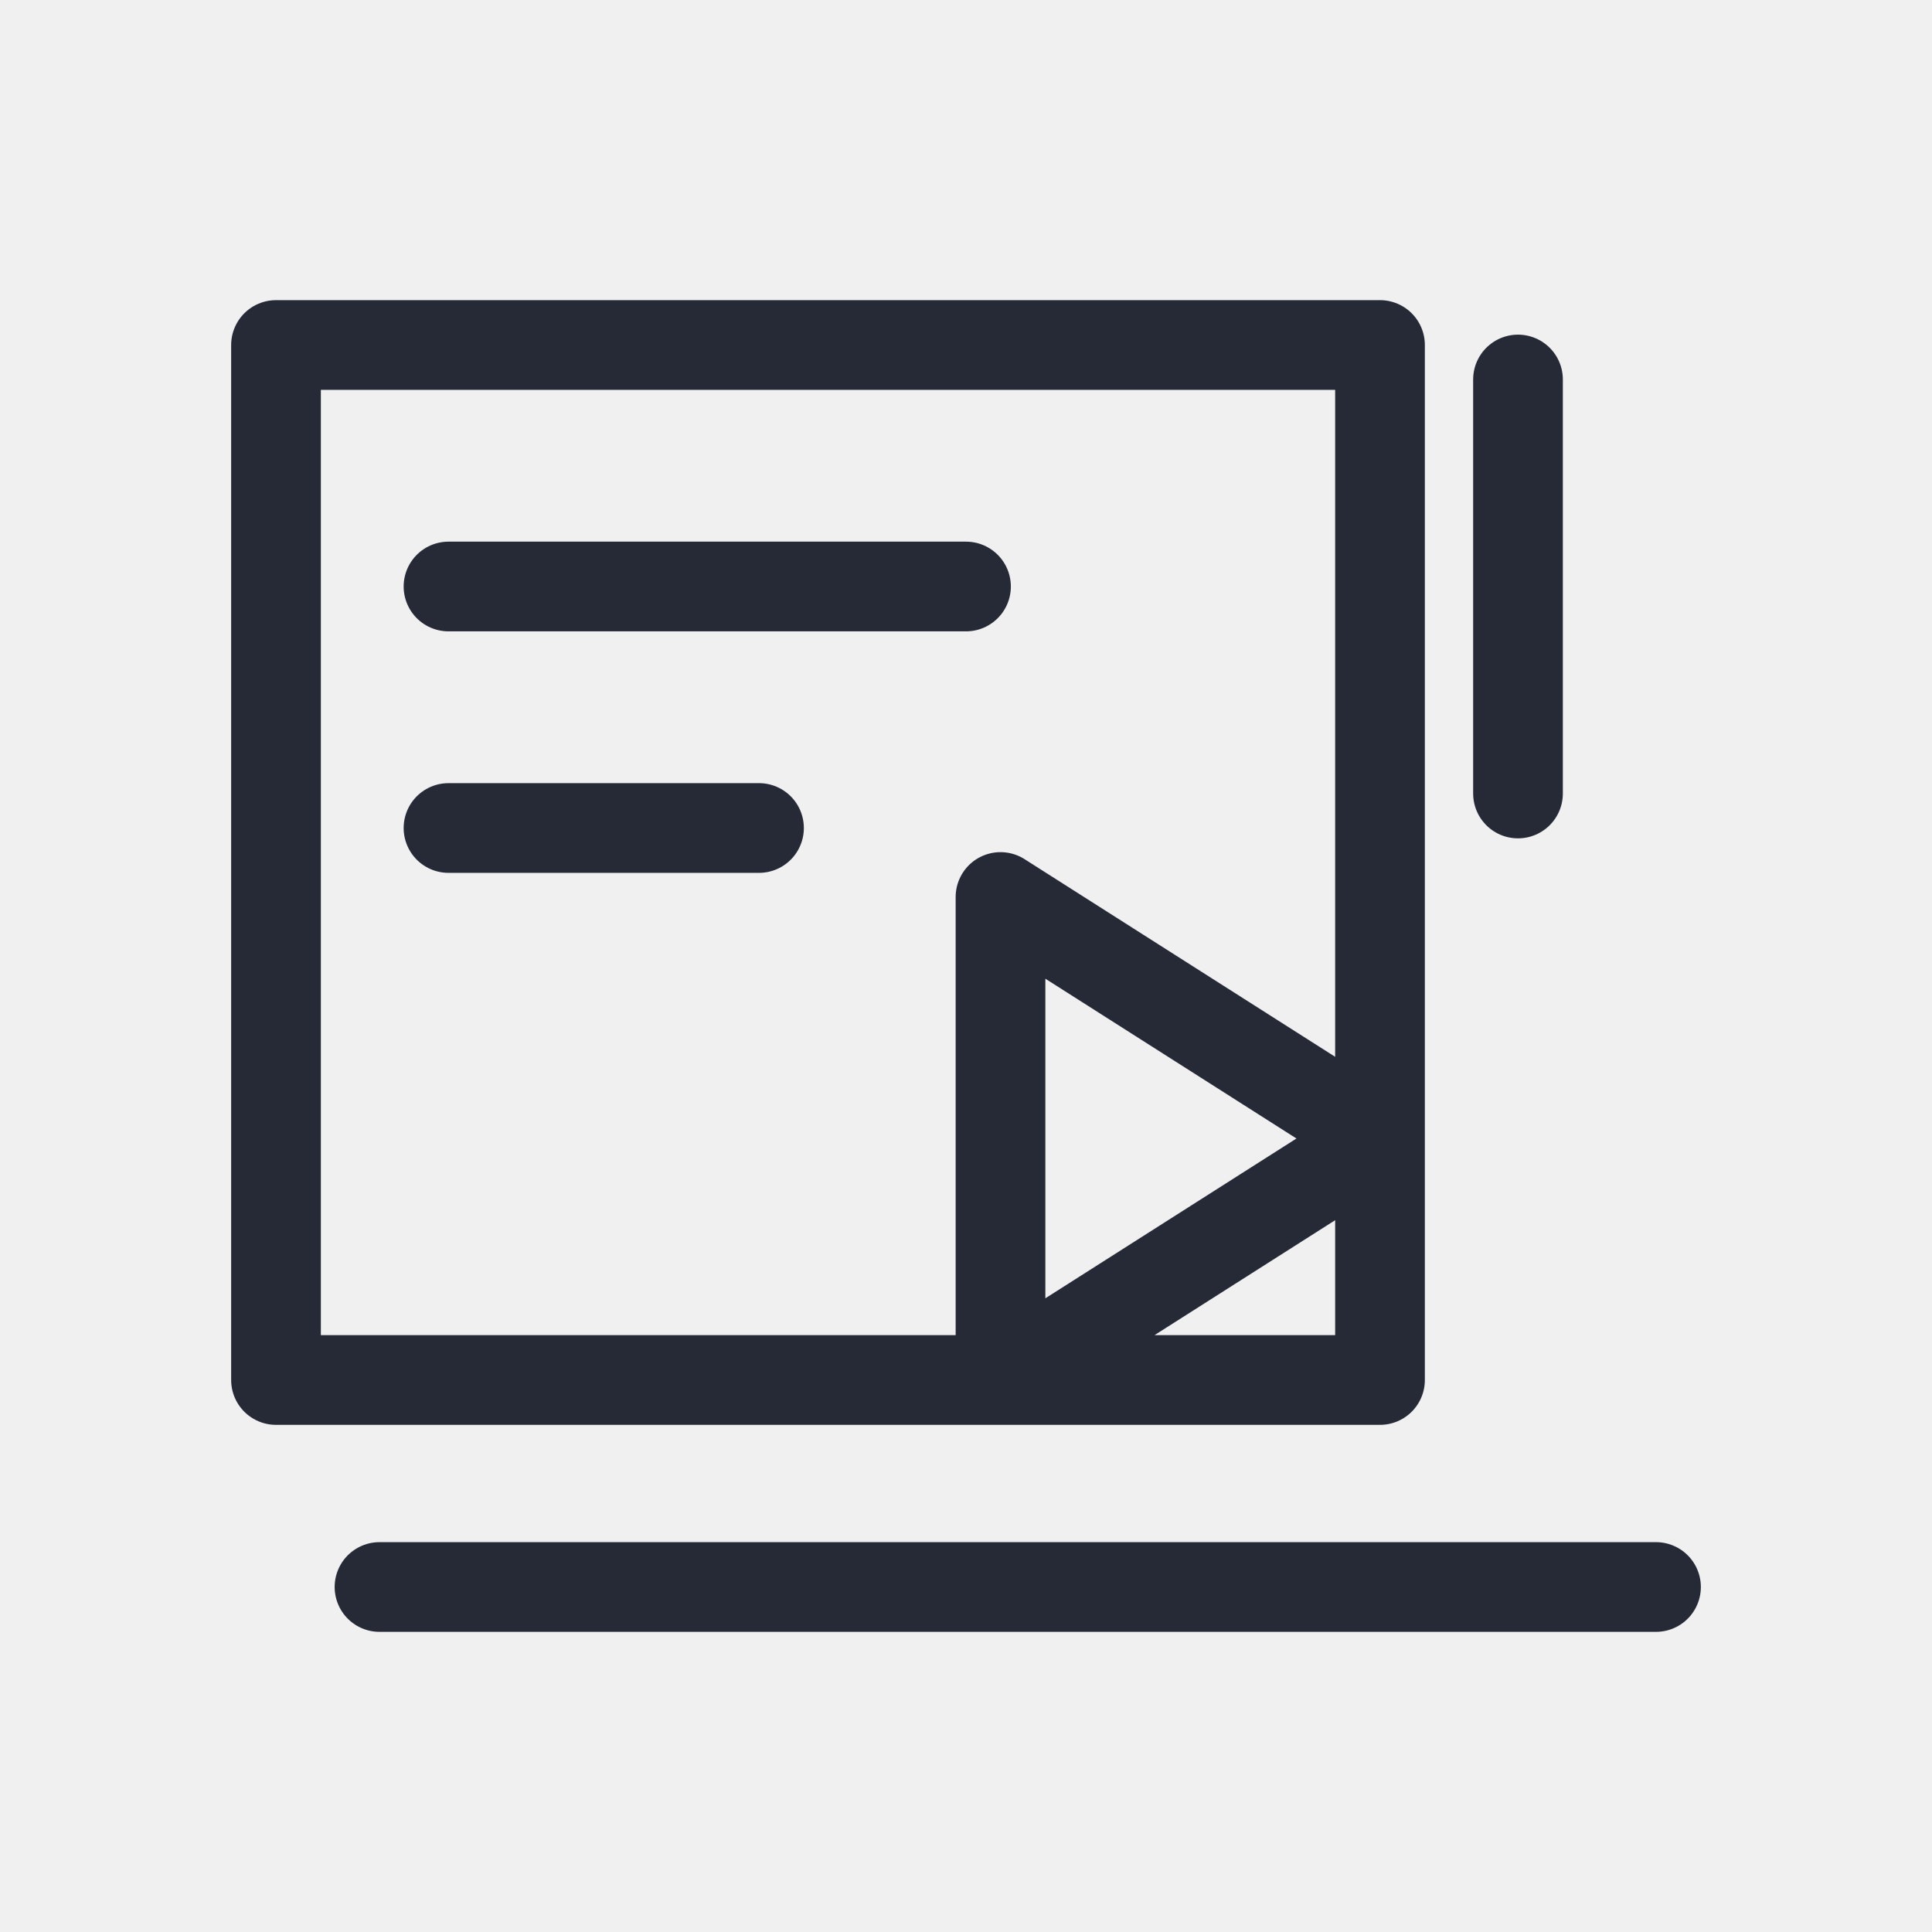
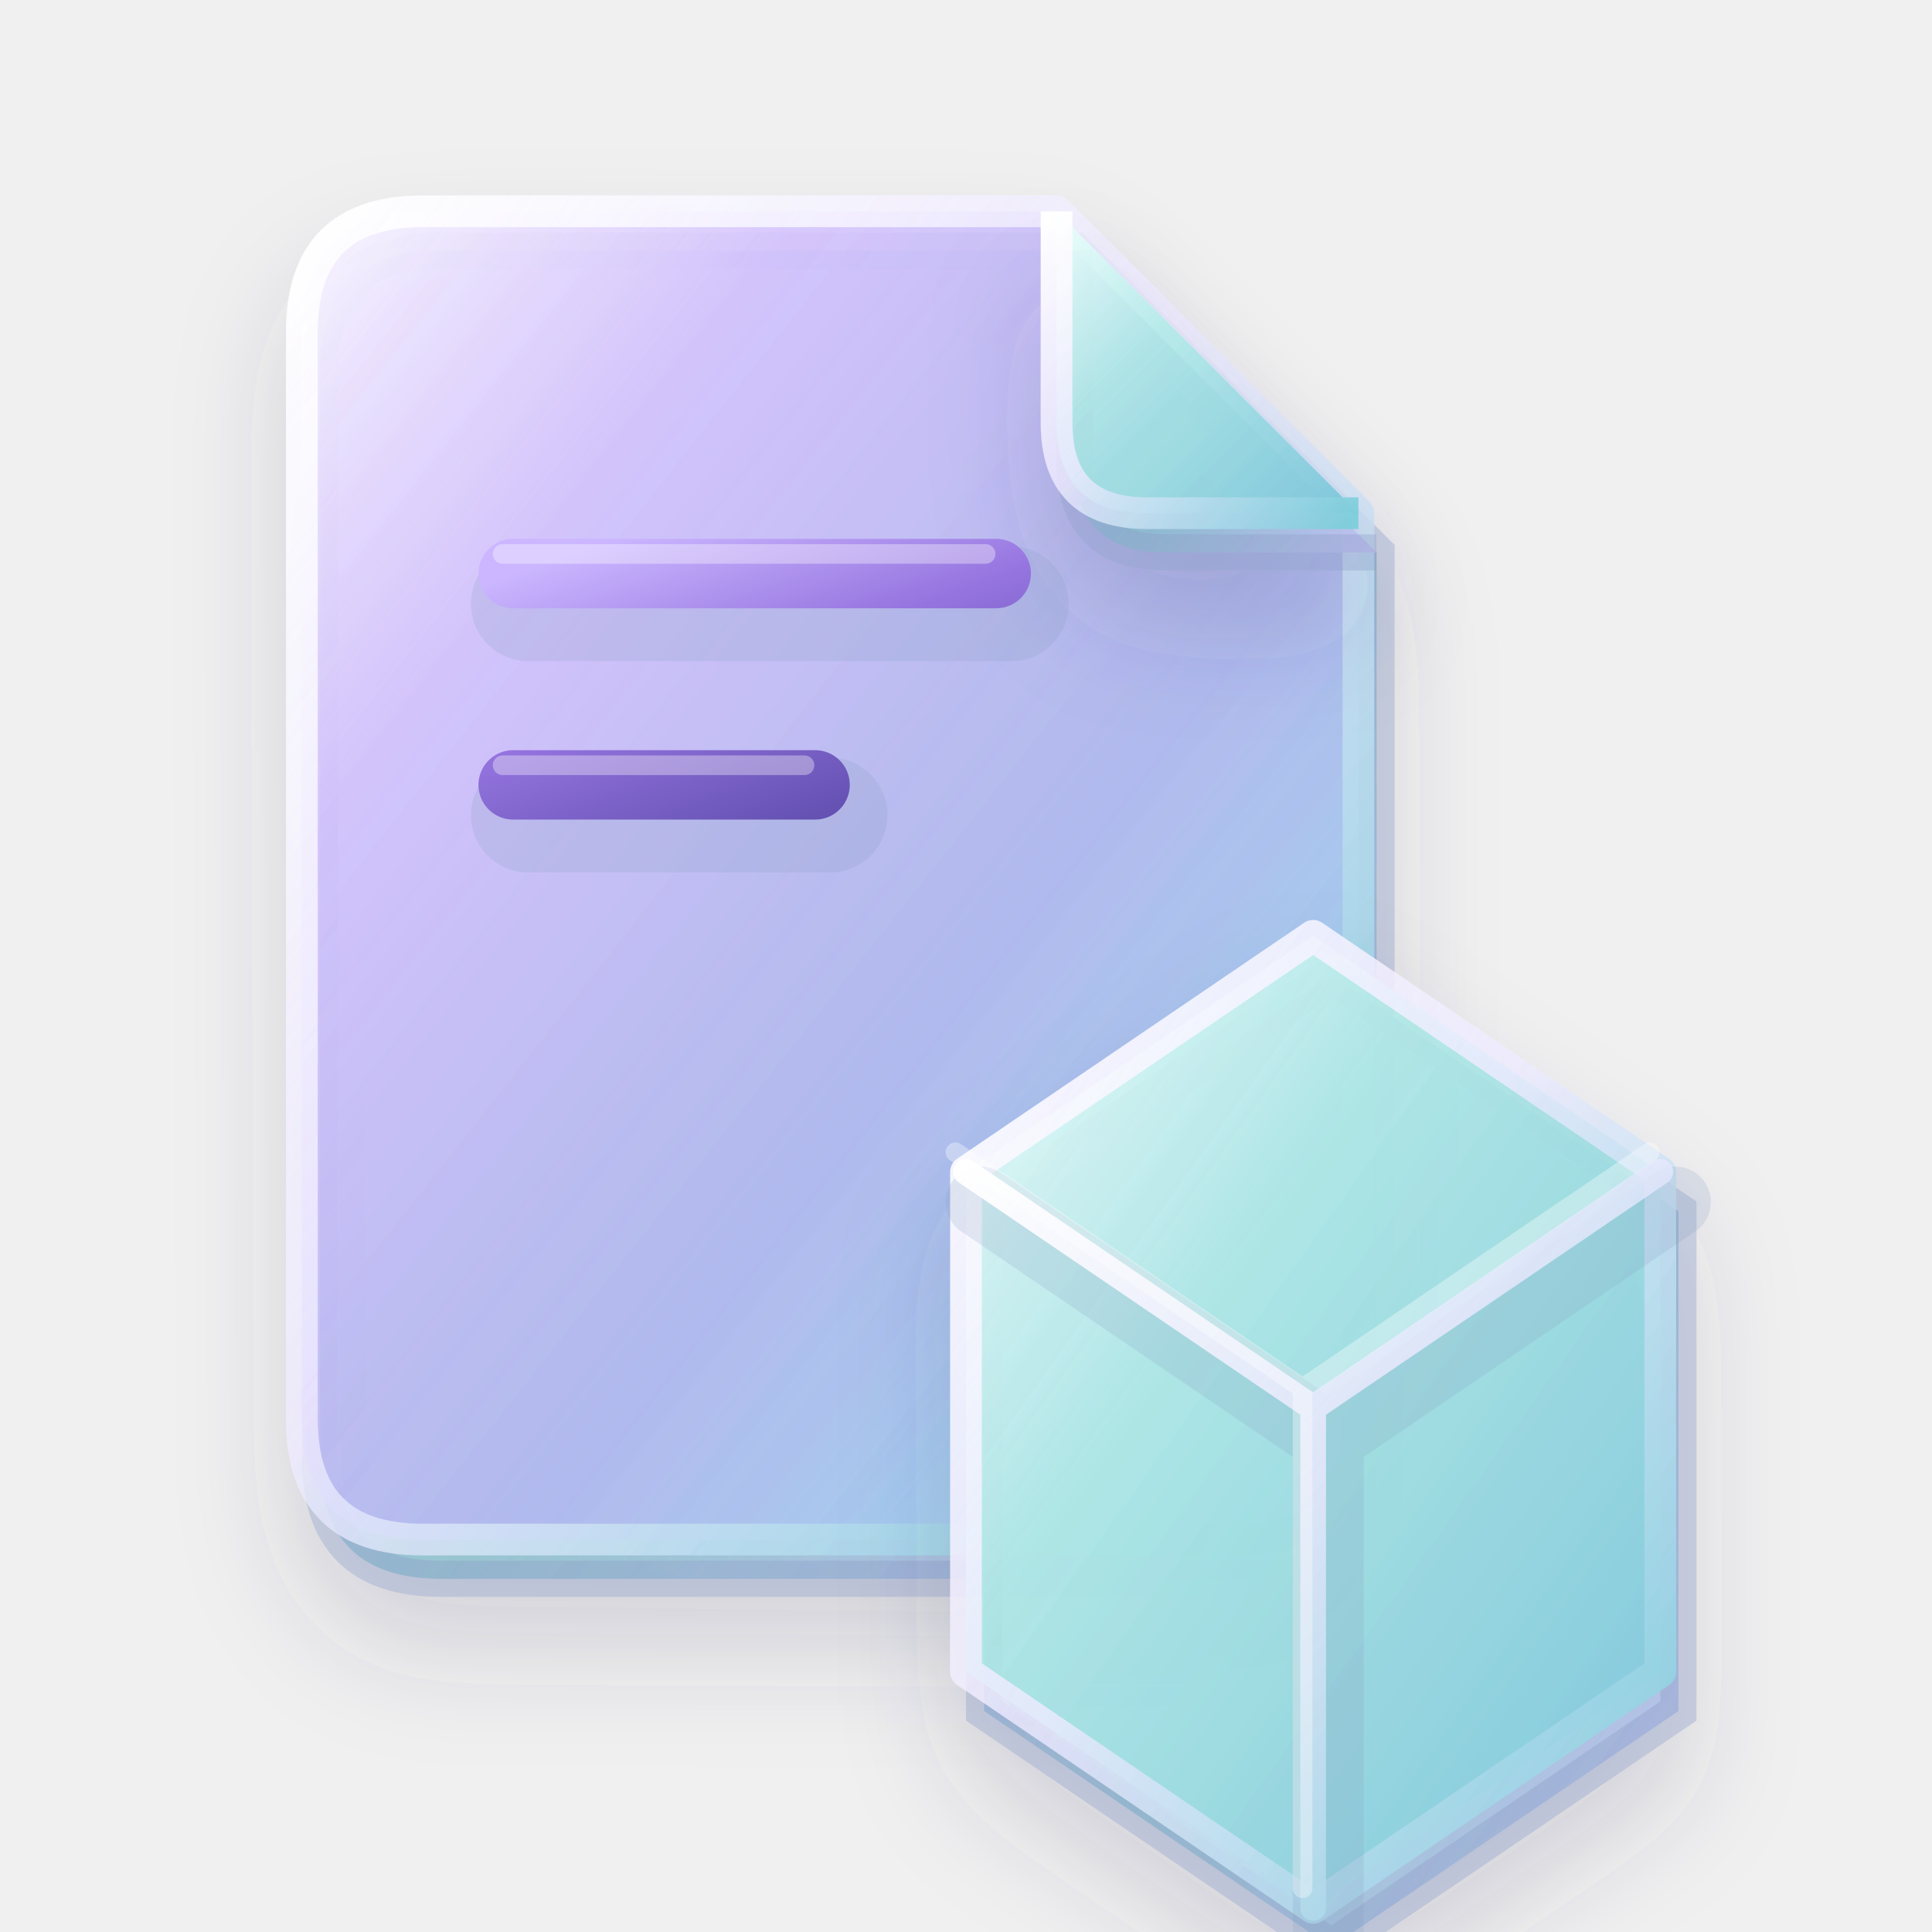
- <svg xmlns="http://www.w3.org/2000/svg" viewBox="0 0 56 56" role="img" aria-labelledby="icon-title icon-desc" style="max-width:100%;height:auto">
-   <g fill="none" stroke="#252a36" stroke-width="2.6" stroke-linecap="round" stroke-linejoin="round">
-     <path d="M8 10h32v30H8zM13 17h15m-15 7h9m7 2 11 7-11 7zM11 46h37M44 11v12" />
+ <svg xmlns="http://www.w3.org/2000/svg" viewBox="0 0 64 64" width="64" height="64" role="img" aria-labelledby="title desc" data-style="glass-b-20261116">
+   <defs>
+     <linearGradient id="glass" x1="0" y1="0" x2="1" y2="1">
+       <stop stop-color="#faf8ff" stop-opacity=".96" />
+       <stop offset=".24" stop-color="#d6c4ff" stop-opacity=".88" />
+       <stop offset=".61" stop-color="#b5b8f2" stop-opacity=".82" />
+       <stop offset="1" stop-color="#91e3eb" stop-opacity=".95" />
+     </linearGradient>
+     <linearGradient id="mint" x1="0" y1="0" x2="1" y2="1">
+       <stop stop-color="#f0fffd" stop-opacity=".98" />
+       <stop offset=".37" stop-color="#b1ebe7" stop-opacity=".87" />
+       <stop offset="1" stop-color="#7cc4da" stop-opacity=".98" />
+     </linearGradient>
+     <linearGradient id="violet" x1="0" y1="0" x2=".8" y2="1">
+       <stop stop-color="#cbb6ff" />
+       <stop offset=".5" stop-color="#9574df" />
+       <stop offset="1" stop-color="#6552b3" />
+     </linearGradient>
+     <linearGradient id="edge" x1="0" y1="0" x2="1" y2="1">
+       <stop stop-color="#fff" stop-opacity=".98" />
+       <stop offset=".46" stop-color="#eeeaff" stop-opacity=".8" />
+       <stop offset="1" stop-color="#7dcddb" stop-opacity=".95" />
+     </linearGradient>
+     <linearGradient id="rim" x1="0" y1="0" x2="1" y2="1">
+       <stop stop-color="#b7a0e9" stop-opacity=".7" />
+       <stop offset=".55" stop-color="#82bdcb" stop-opacity=".75" />
+       <stop offset="1" stop-color="#c4c0f2" />
+     </linearGradient>
+     <radialGradient id="lens" cx=".3" cy=".2" r=".95">
+       <stop stop-color="#fff" stop-opacity=".92" />
+       <stop offset=".45" stop-color="#d8d0f6" stop-opacity=".7" />
+       <stop offset="1" stop-color="#a4dce3" stop-opacity=".88" />
+     </radialGradient>
+     <filter id="shadow" x="-40%" y="-40%" width="190%" height="200%" color-interpolation-filters="sRGB">
+       <feDropShadow dx="0" dy="2.2" stdDeviation="1.8" flood-color="#443965" flood-opacity=".17" />
+     </filter>
+   </defs>
+   <g filter="url(#shadow)">
+     <g transform="translate(.6 1.3)" fill="url(#rim)" stroke="#8e9fc8" stroke-opacity=".38" stroke-width="1.2">
+       <path d="M14 7h21l10 10v30q0 4-4 4h-27q-4 0-4-4v-36q0-4 4-4z" />
+     </g>
+     <g fill="url(#glass)" stroke="url(#edge)" stroke-width="1.05" stroke-linejoin="round">
+       <path d="M14 7h21l10 10v30q0 4-4 4h-27q-4 0-4-4v-36q0-4 4-4z" />
+     </g>
  </g>
+   <g filter="url(#shadow)">
+     <g transform="translate(.6 1.3)" fill="url(#rim)" stroke="#8e9fc8" stroke-opacity=".38" stroke-width="1.2">
+       <path d="M35 7v7q0 3 3 3h7" />
+     </g>
+     <g fill="url(#mint)" stroke="url(#edge)" stroke-width="1.05" stroke-linejoin="round">
+       <path d="M35 7v7q0 3 3 3h7" />
+     </g>
+   </g>
+   <path d="M17 19h16m-16 7h10" fill="none" stroke="#859cbf" stroke-opacity=".20" stroke-width="3.8" stroke-linecap="round" stroke-linejoin="round" transform="translate(.5 1)" />
+   <path d="M17 19h16m-16 7h10" fill="none" stroke="url(#violet)" stroke-width="2.3" stroke-linecap="round" stroke-linejoin="round" />
+   <path d="M17 19h16m-16 7h10" fill="none" stroke="#fff" stroke-opacity=".35" stroke-width=".65" stroke-linecap="round" stroke-linejoin="round" transform="translate(-.35 -.65)" />
+   <g filter="url(#shadow)">
+     <g transform="translate(.6 1.3)" fill="url(#rim)" stroke="#8e9fc8" stroke-opacity=".38" stroke-width="1.2">
+       <path d="M32 38.82l11.5 -7.82 11.5 7.82v16.56l-11.5 7.82 -11.5 -7.82z" />
+     </g>
+     <g fill="url(#mint)" stroke="url(#edge)" stroke-width="1.05" stroke-linejoin="round">
+       <path d="M32 38.82l11.5 -7.82 11.5 7.82v16.56l-11.5 7.82 -11.5 -7.82z" />
+     </g>
+   </g>
+   <path d="M32 38.82l11.5 7.82 11.5 -7.82m-11.5 7.82v16.56" fill="none" stroke="#859cbf" stroke-opacity=".20" stroke-width="2.35" stroke-linecap="round" stroke-linejoin="round" transform="translate(.5 1)" />
+   <path d="M32 38.82l11.5 7.82 11.5 -7.82m-11.5 7.82v16.56" fill="none" stroke="url(#edge)" stroke-width="0.85" stroke-linecap="round" stroke-linejoin="round" />
+   <path d="M32 38.82l11.5 7.82 11.5 -7.82m-11.5 7.82v16.56" fill="none" stroke="#fff" stroke-opacity=".35" stroke-width=".65" stroke-linecap="round" stroke-linejoin="round" transform="translate(-.35 -.65)" />
</svg>
